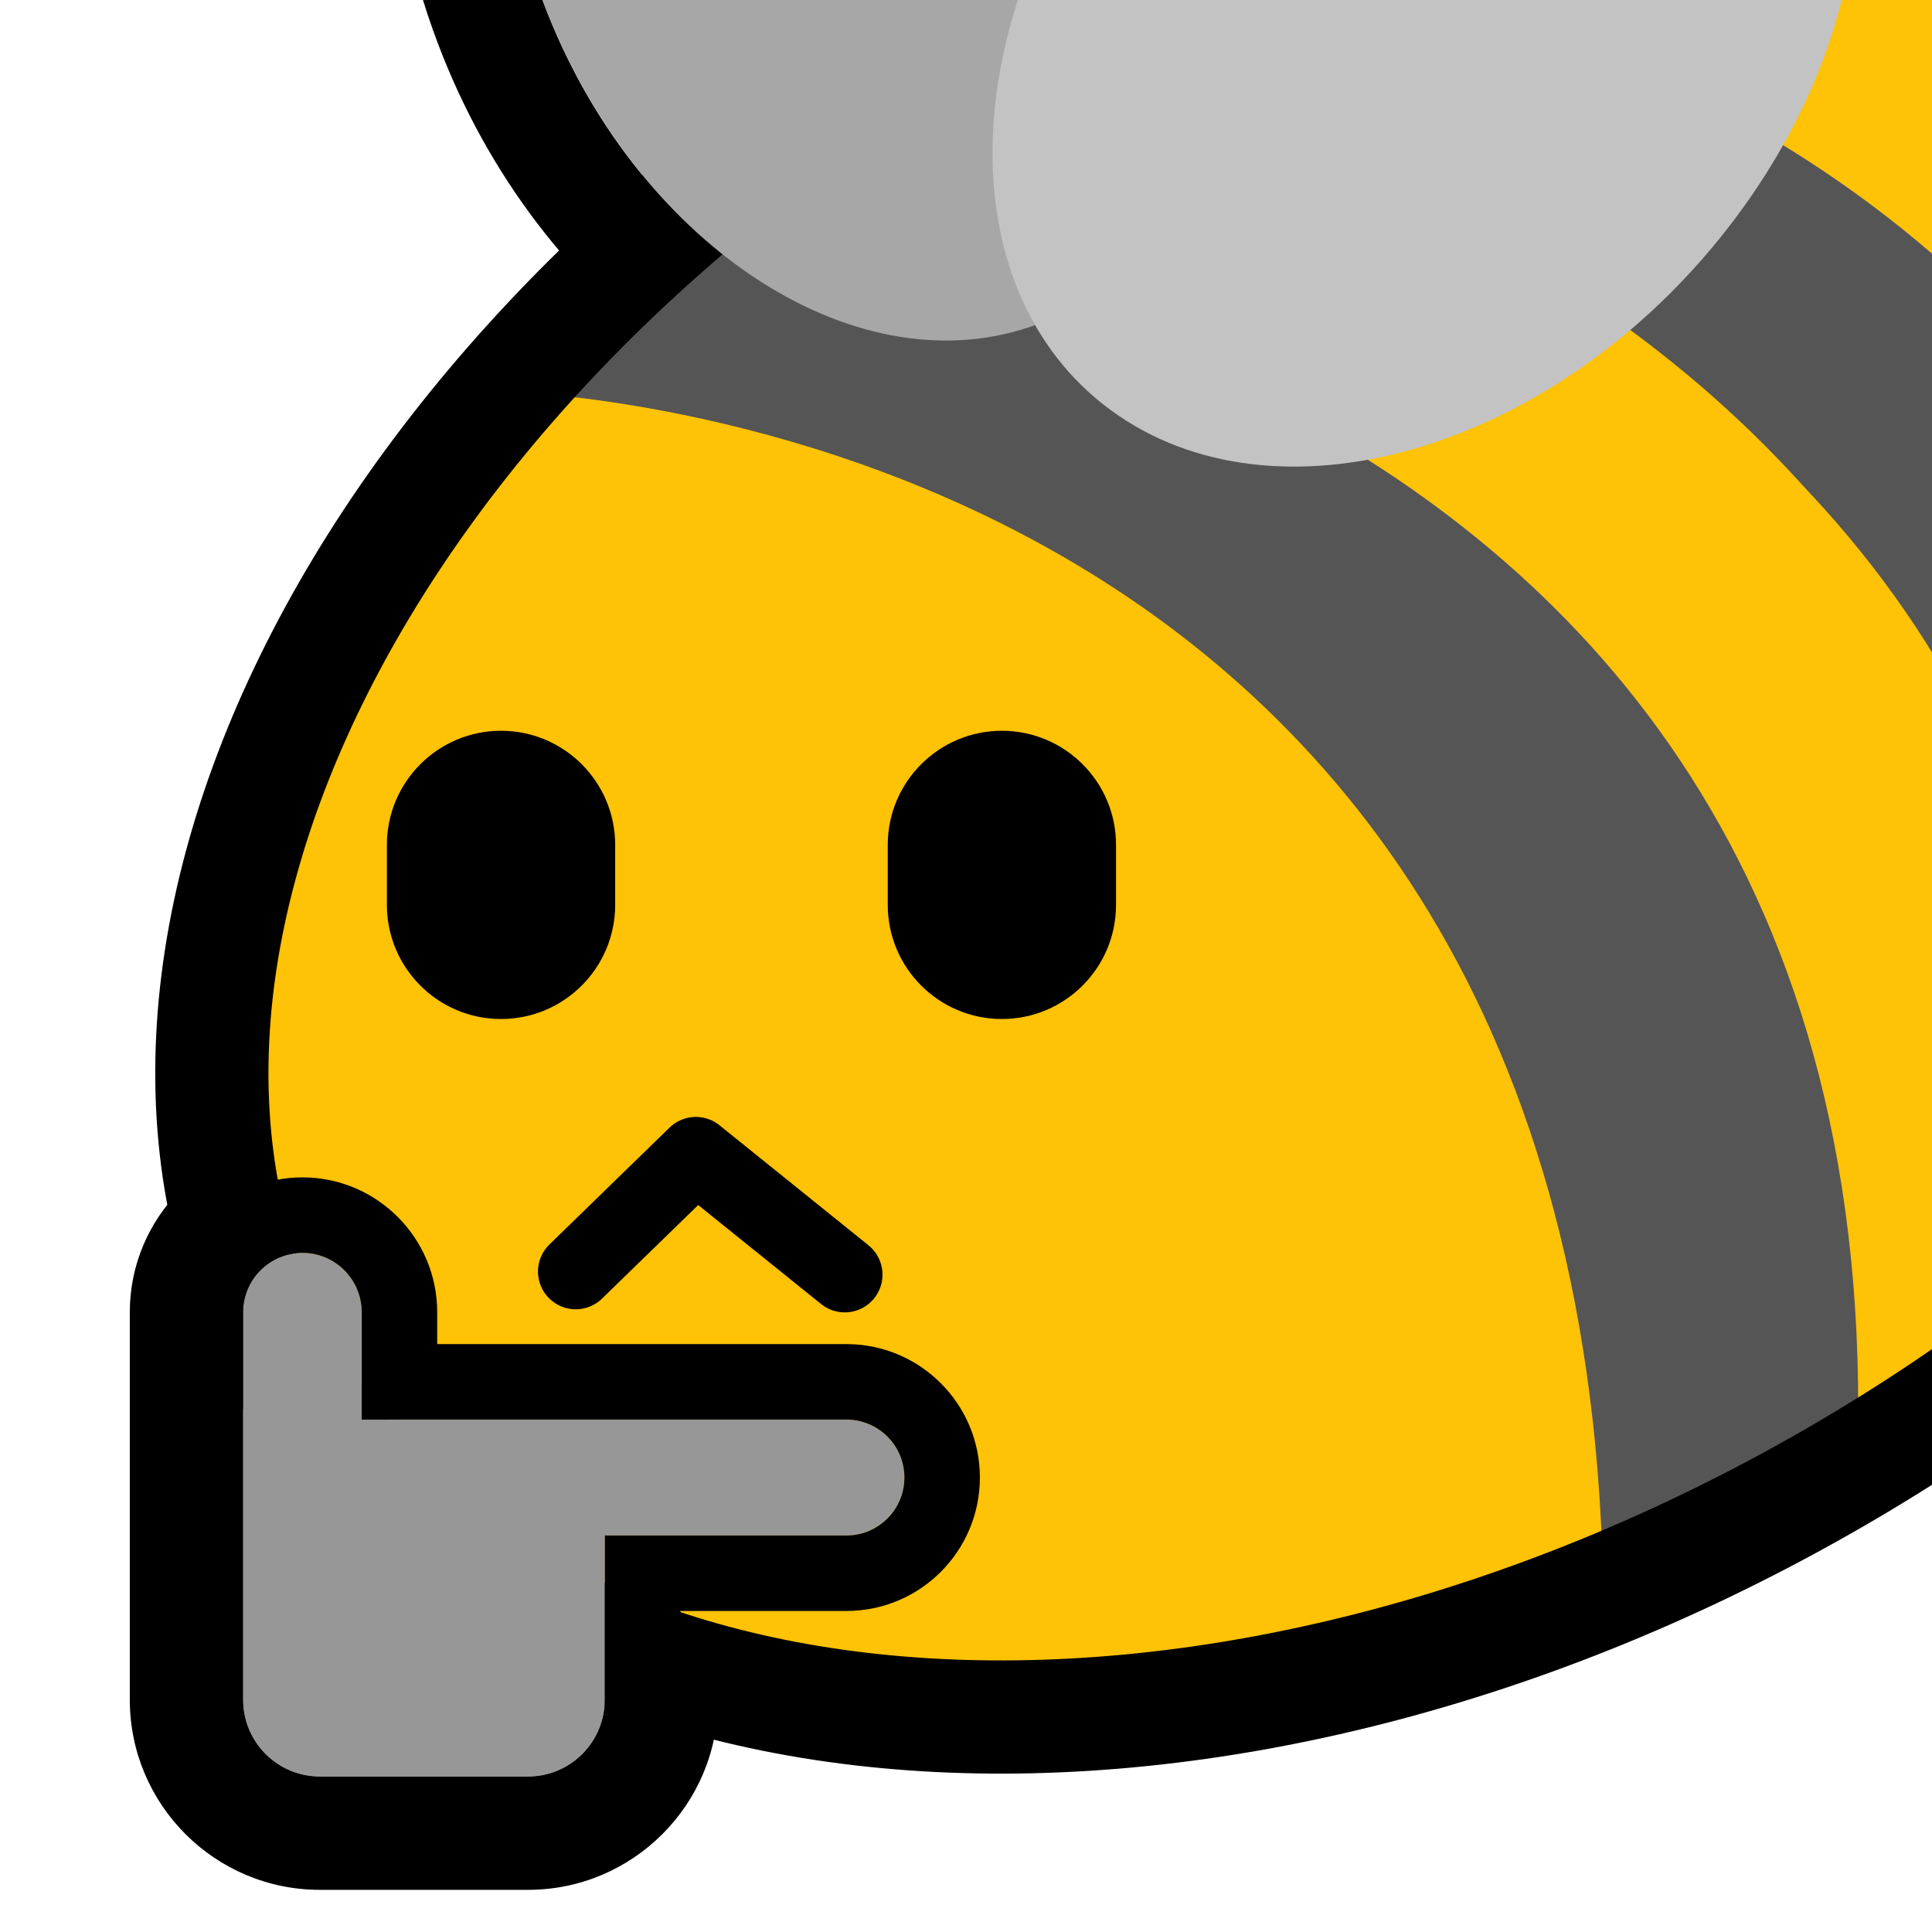
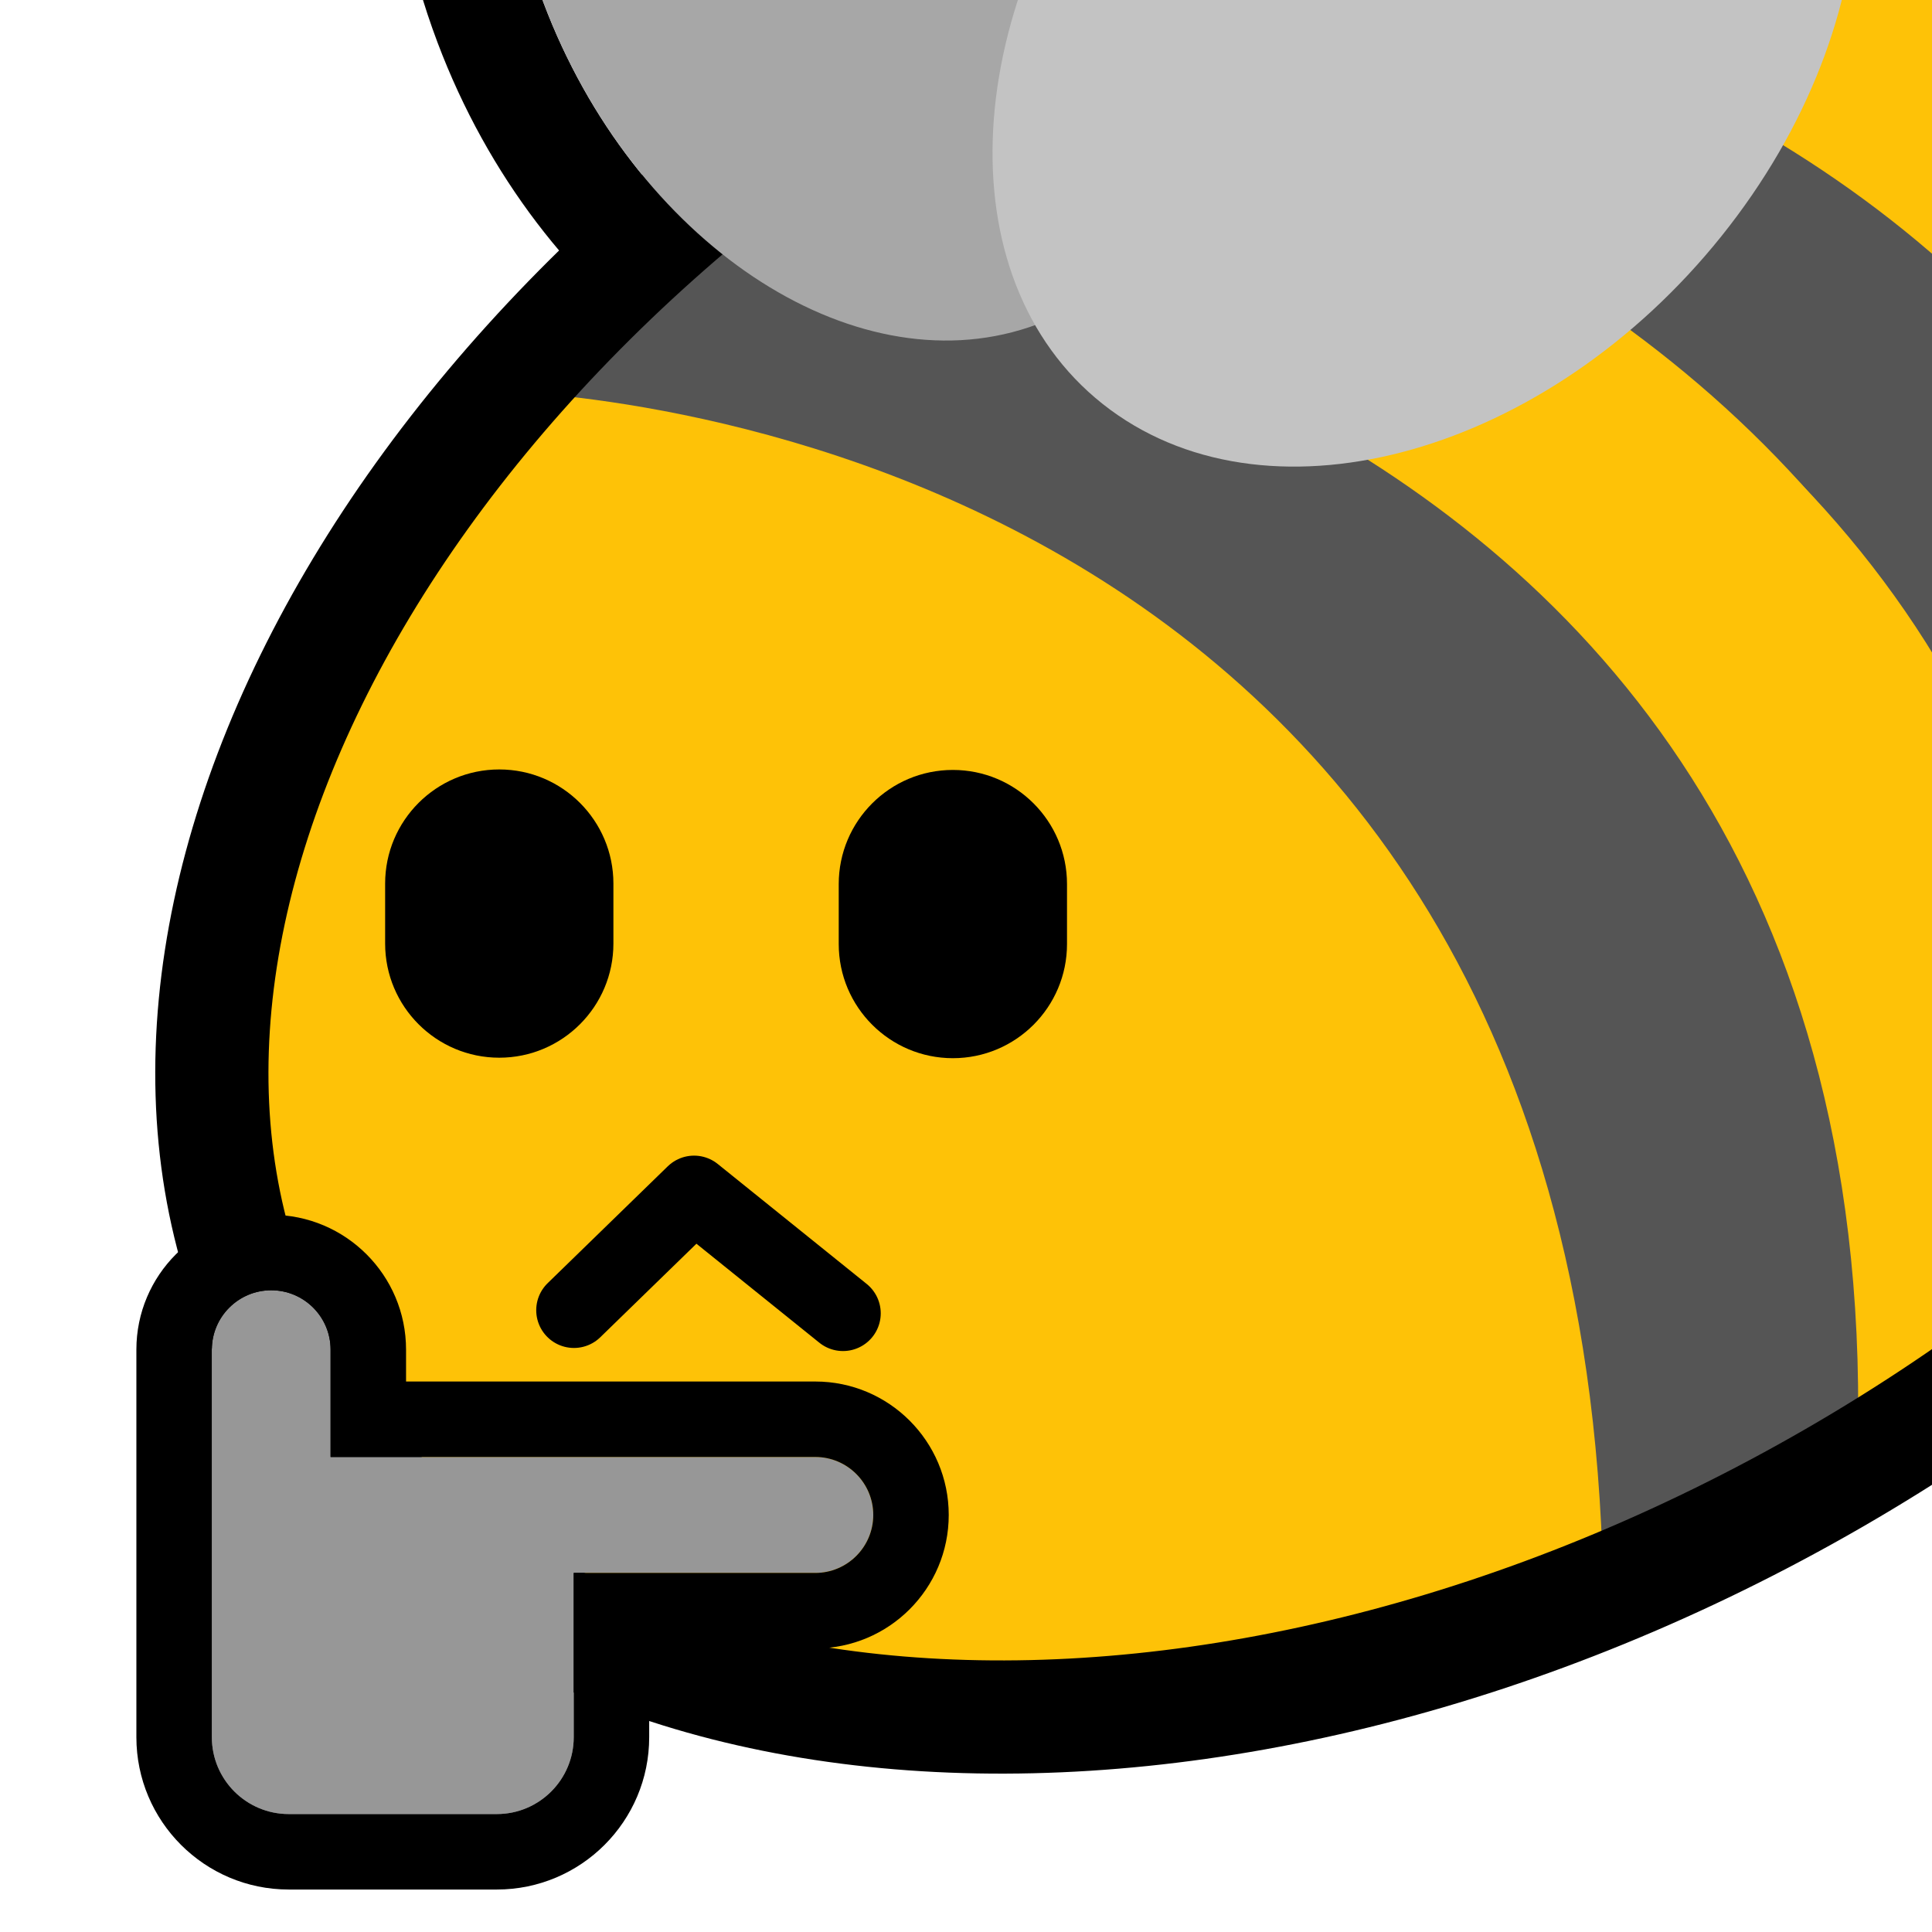
<svg xmlns="http://www.w3.org/2000/svg" width="100%" height="100%" viewBox="0 0 256 256" version="1.1" xml:space="preserve" style="fill-rule:evenodd;clip-rule:evenodd;stroke-linecap:round;stroke-linejoin:round;stroke-miterlimit:1.5;">
  <rect id="blobbee_think" x="0" y="0" width="256" height="256" style="fill:none;" />
  <clipPath id="_clip1">
    <rect x="0" y="0" width="256" height="256" />
  </clipPath>
  <g clip-path="url(#_clip1)">
    <path id="Wings-outline" d="M130.856,59.756C103.019,62.47 71.403,41.235 57.982,5.65C42.637,-35.039 58.037,-75.299 88.386,-85.447C112.041,-93.356 140.798,-81.45 159.283,-56.218C186.131,-74.864 218.386,-77.209 239.378,-61.728C266.807,-41.5 268.887,4.414 239.797,40.686C211.162,76.39 165.207,86.274 138.208,66.364C135.509,64.373 133.058,62.162 130.856,59.756ZM137.155,43.08C139.645,47.429 142.961,51.231 147.111,54.291C168.802,70.288 205.09,59.987 228.095,31.302C251.1,2.617 252.167,-33.659 230.475,-49.656C210.553,-64.348 178.317,-56.856 155.368,-33.312C142.407,-61.872 115.433,-78.674 93.143,-71.221C69.559,-63.336 60.093,-31.263 72.017,0.357C83.942,31.976 112.771,51.244 136.356,43.359C136.624,43.269 136.89,43.176 137.155,43.08Z" />
-     <path id="Hand-outline" d="M62.919,173.1L112.159,173.1C124.677,173.1 134.84,183.263 134.84,195.781C134.84,208.299 124.677,218.462 112.159,218.462L95.15,218.462L95.15,225.226C95.15,239.128 83.863,250.414 69.961,250.414L42.388,250.414C28.486,250.414 17.199,239.128 17.199,225.226L17.199,173.875C17.199,161.254 27.445,151.008 40.065,151.008C52.426,151.008 62.51,160.838 62.919,173.1ZM32.199,225.226C32.199,230.849 36.764,235.414 42.388,235.414L69.961,235.414C75.584,235.414 80.15,230.849 80.15,225.226L80.15,203.462L112.159,203.462C116.398,203.462 119.84,200.02 119.84,195.781C119.84,191.542 116.398,188.1 112.159,188.1L47.932,188.1L47.932,173.875C47.932,169.533 44.407,166.008 40.065,166.008C35.724,166.008 32.199,169.533 32.199,173.875L32.199,225.226Z" />
    <path id="Body" d="M127.902,1.921C208.729,-44.745 300.137,-39.183 331.897,14.333C363.657,67.85 323.82,149.185 242.993,195.851C162.165,242.517 70.758,236.955 38.998,183.439C7.237,129.922 47.074,48.587 127.902,1.921Z" style="fill:rgb(254,194,7);" />
    <g id="Stripes">
      <path d="M188.793,-16.095C187.039,-14.699 315.054,-20.58 327.076,109.803C391.095,-61.796 189.429,-29.021 188.793,-16.095Z" style="fill:rgb(85,85,85);" />
      <path d="M327.076,111.159C319.401,-14.647 191.893,-17.614 192.59,-21.35L145.073,-3.751C145.073,-3.751 299.034,-6.142 304.518,142.104L323.15,113.42" style="fill:rgb(254,194,7);" />
      <path d="M275.897,172.628L304.252,142.104C298.868,-6.332 141.84,-8.914 141.842,-8.859L116.671,5.99C116.437,6.032 279.066,19.108 275.897,172.628Z" style="fill:rgb(85,85,85);" />
      <path d="M118.8,6.104L91.65,27.286C91.65,27.286 247.73,42.825 246.071,194.336L275.383,174.688C286.256,24.404 117.148,7.374 114.749,9.264" style="fill:rgb(254,194,7);" />
      <path d="M85.819,30.174L65.463,51.814C65.463,51.814 209.143,53.111 212.42,209.36L246.071,194.336C251.812,38.125 90.484,31.835 85.819,30.174Z" style="fill:rgb(85,85,85);" />
    </g>
    <path id="Body-outline" d="M127.902,1.921C208.729,-44.745 300.137,-39.183 331.897,14.333C363.657,67.85 323.82,149.185 242.993,195.851C162.165,242.517 70.758,236.955 38.998,183.439C7.237,129.922 47.074,48.587 127.902,1.921Z" style="fill:none;stroke:black;stroke-width:15px;" />
    <g id="Wings">
      <path id="Back-wing" d="M93.143,-71.221C116.727,-79.107 145.556,-59.838 157.481,-28.219C169.406,3.4 159.94,35.473 136.356,43.359C112.771,51.244 83.942,31.976 72.017,0.357C60.093,-31.263 69.559,-63.336 93.143,-71.221Z" style="fill:rgb(167,167,167);" />
      <path id="Front-wing" d="M230.475,-49.656C252.167,-33.659 251.1,2.617 228.095,31.302C205.09,59.987 168.802,70.288 147.111,54.291C125.419,38.295 126.486,2.019 149.491,-26.666C172.496,-55.351 208.784,-65.652 230.475,-49.656Z" style="fill:rgb(195,195,195);" />
    </g>
    <g id="Face">
-       <path id="Mouth" d="M76.286,168.486L92.202,153.001L111.936,168.896" style="fill:none;stroke:black;stroke-width:10px;" />
-       <path id="Right-eye" d="M147.88,111.955L147.88,119.901C147.88,128.248 141.104,135.025 132.756,135.025C124.409,135.025 117.632,128.248 117.632,119.901L117.632,111.955C117.632,103.607 124.409,96.831 132.756,96.831C141.104,96.831 147.88,103.607 147.88,111.955Z" />
-       <path id="Left-eye" d="M81.514,111.955L81.514,119.901C81.514,128.248 74.737,135.025 66.39,135.025C58.043,135.025 51.266,128.248 51.266,119.901L51.266,111.955C51.266,103.607 58.043,96.831 66.39,96.831C74.737,96.831 81.514,103.607 81.514,111.955Z" />
+       <path id="Mouth" d="M76.052,173.612L91.968,158.127L111.702,174.021" style="fill:none;stroke:black;stroke-width:10px;" />
+       <path id="Right-eye" d="M141.384,117.145L141.384,125.091C141.384,133.438 134.608,140.215 126.26,140.215C117.913,140.215 111.136,133.438 111.136,125.091L111.136,117.145C111.136,108.798 117.913,102.021 126.26,102.021C134.608,102.021 141.384,108.798 141.384,117.145Z" />
+       <path id="Left-eye" d="M81.28,117.08L81.28,125.026C81.28,133.374 74.503,140.151 66.156,140.151C57.808,140.151 51.032,133.374 51.032,125.026L51.032,117.08C51.032,108.733 57.808,101.956 66.156,101.956C74.503,101.956 81.28,108.733 81.28,117.08Z" />
    </g>
-     <path id="Hand" d="M32.199,225.226L32.199,173.875C32.199,169.533 35.724,166.008 40.065,166.008C44.407,166.008 47.932,169.533 47.932,173.875L47.932,188.1L112.159,188.1C116.398,188.1 119.84,191.542 119.84,195.781C119.84,200.02 116.398,203.462 112.159,203.462L80.15,203.462L80.15,225.226C80.15,230.849 75.584,235.414 69.961,235.414L42.388,235.414C36.764,235.414 32.199,230.849 32.199,225.226Z" style="fill:rgb(151,151,151);" />
-     <path d="M22.199,225.226L22.199,173.875C22.199,164.014 30.205,156.008 40.065,156.008C49.926,156.008 57.932,164.014 57.932,173.875C57.932,173.875 57.932,178.1 57.932,178.1L112.159,178.1C121.917,178.1 129.84,186.022 129.84,195.781C129.84,205.54 121.917,213.462 112.159,213.462C112.159,213.462 90.15,213.462 90.15,213.462L90.15,225.226C90.15,236.368 81.104,245.414 69.961,245.414L42.388,245.414C31.245,245.414 22.199,236.368 22.199,225.226ZM32.199,225.226C32.199,230.849 36.764,235.414 42.388,235.414L69.961,235.414C75.584,235.414 80.15,230.849 80.15,225.226L80.15,203.462L112.159,203.462C116.398,203.462 119.84,200.02 119.84,195.781C119.84,191.542 116.398,188.1 112.159,188.1L47.932,188.1L47.932,173.875C47.932,169.533 44.407,166.008 40.065,166.008C35.724,166.008 32.199,169.533 32.199,173.875L32.199,225.226Z" />
+     <path id="Hand" d="M28.071,230.184L28.071,178.833C28.071,174.491 31.596,170.967 35.937,170.967C40.279,170.967 43.804,174.491 43.804,178.833L43.804,193.058L108.03,193.058C112.27,193.058 115.712,196.5 115.712,200.739C115.712,204.979 112.27,208.421 108.03,208.421L76.022,208.421L76.022,230.184C76.022,235.807 71.456,240.372 65.833,240.372L38.259,240.372C32.636,240.372 28.071,235.807 28.071,230.184Z" style="fill:rgb(151,151,151);" />
+     <path d="M18.071,230.184L18.071,178.833C18.071,168.972 26.077,160.967 35.937,160.967C45.798,160.967 53.804,168.972 53.804,178.833C53.804,178.833 53.804,183.058 53.804,183.058L108.03,183.058C117.789,183.058 125.712,190.981 125.712,200.739C125.712,210.498 117.789,218.421 108.03,218.421C108.03,218.421 86.022,218.421 86.022,218.421L86.022,230.184C86.022,241.326 76.975,250.372 65.833,250.372L38.259,250.372C27.117,250.372 18.071,241.326 18.071,230.184ZM28.071,230.184C28.071,235.807 32.636,240.372 38.259,240.372L65.833,240.372C71.456,240.372 76.022,235.807 76.022,230.184L76.022,208.421L108.03,208.421C112.27,208.421 115.712,204.979 115.712,200.739C115.712,196.5 112.27,193.058 108.03,193.058L43.804,193.058L43.804,178.833C43.804,174.491 40.279,170.967 35.937,170.967C31.596,170.967 28.071,174.491 28.071,178.833L28.071,230.184Z" />
  </g>
</svg>
